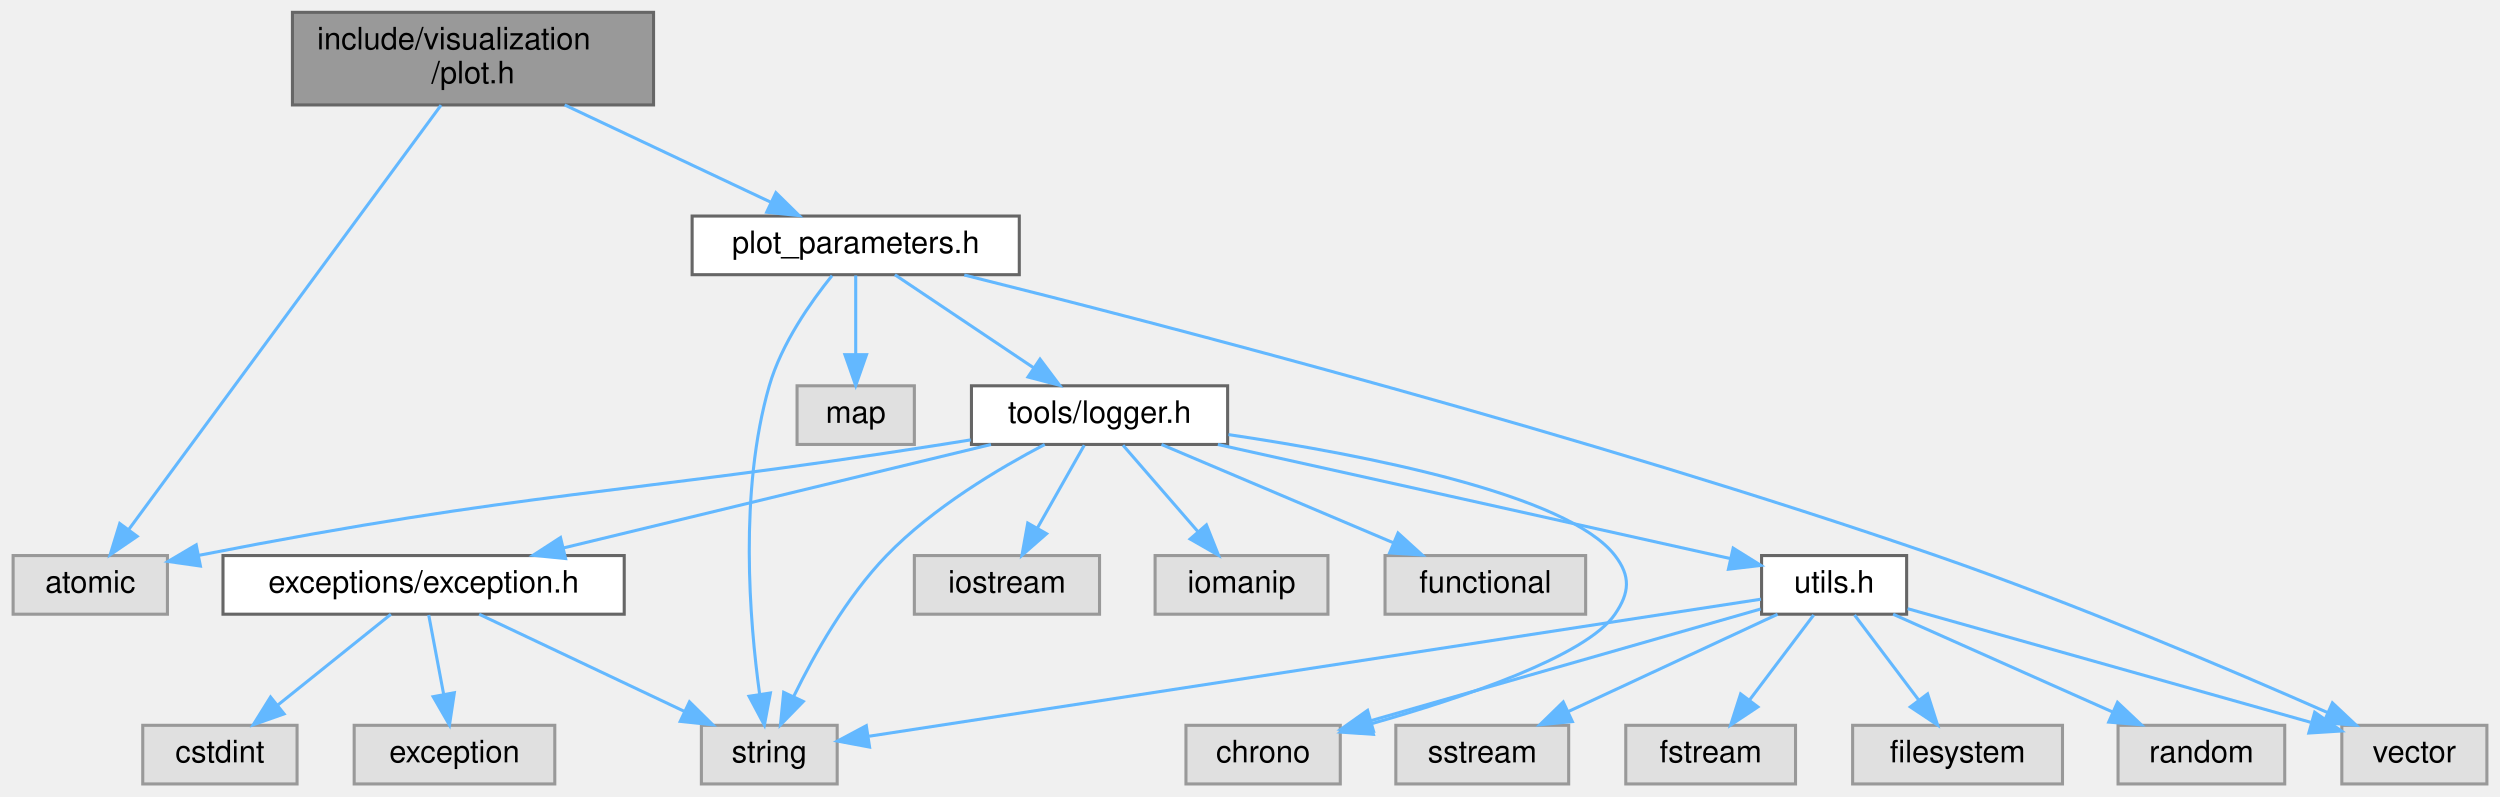
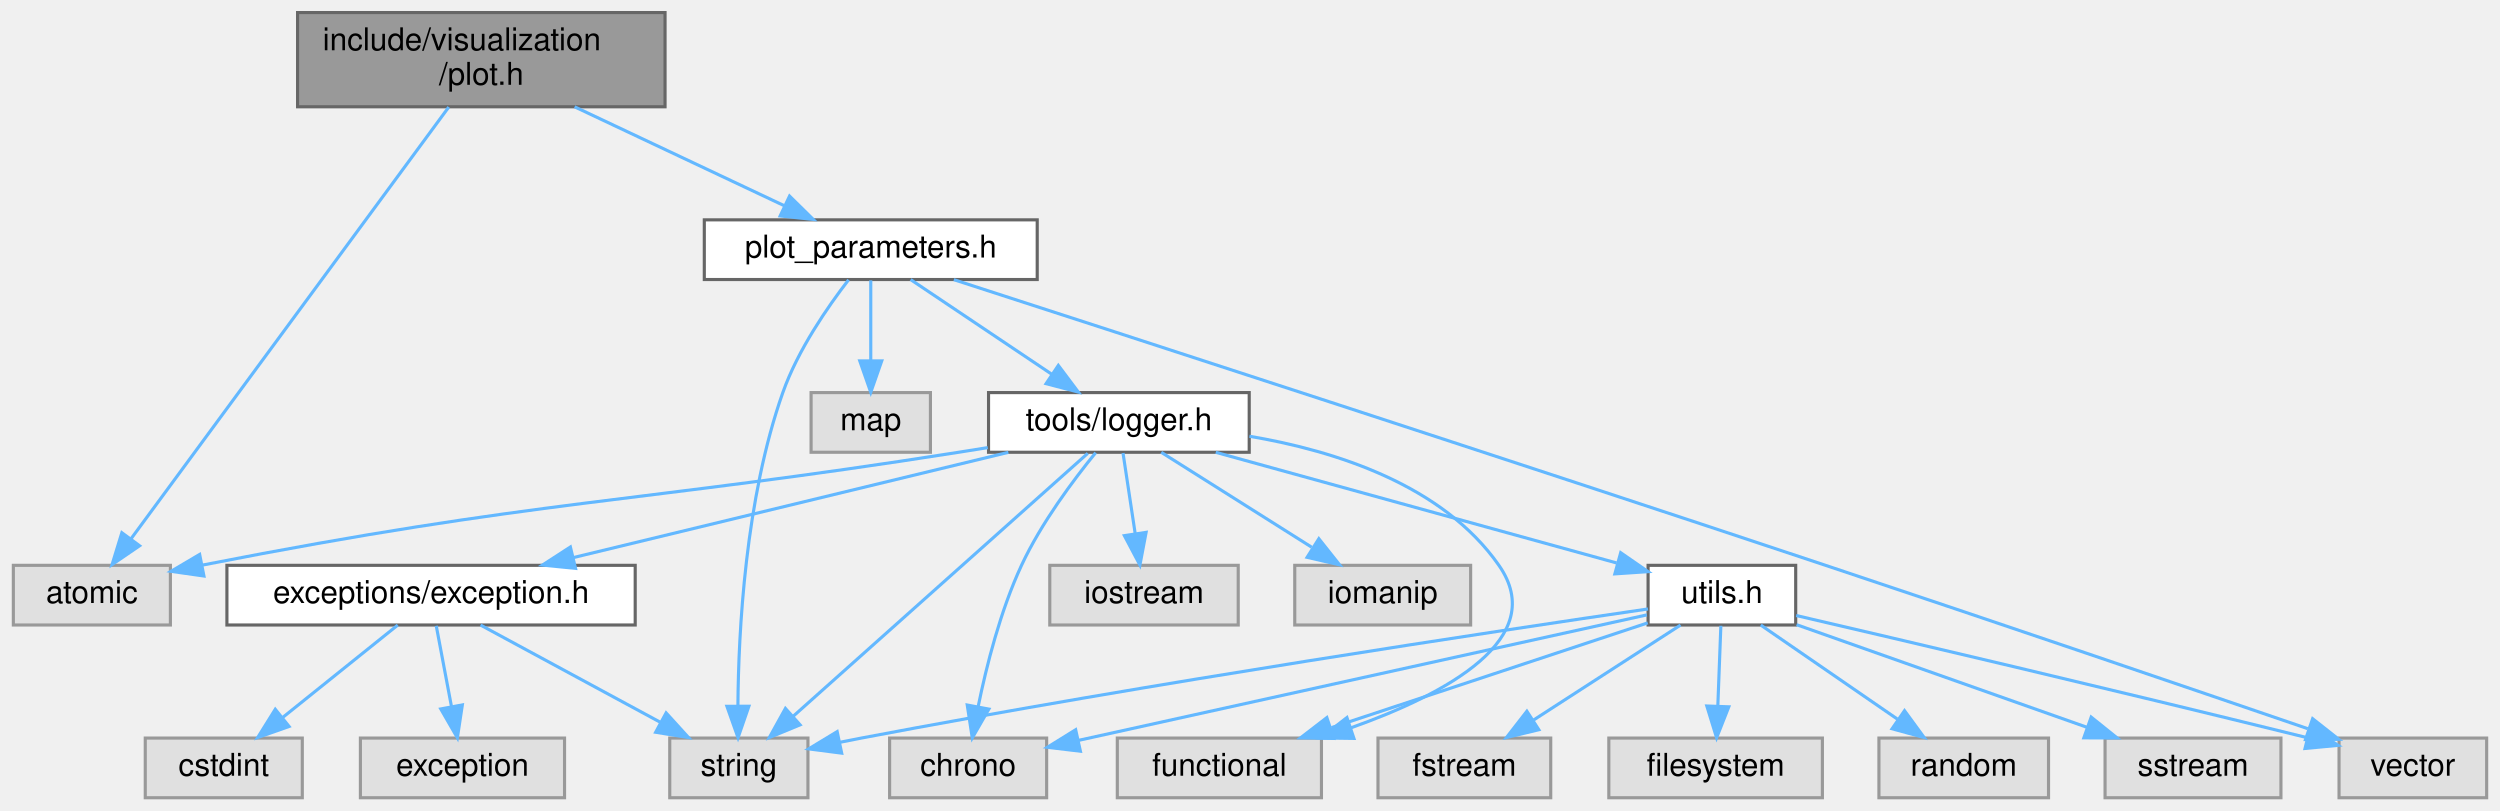
- <svg xmlns="http://www.w3.org/2000/svg" xmlns:xlink="http://www.w3.org/1999/xlink" width="810pt" height="258pt" viewBox="0.00 0.00 809.50 258.00">
+ <svg xmlns="http://www.w3.org/2000/svg" xmlns:xlink="http://www.w3.org/1999/xlink" width="796pt" height="258pt" viewBox="0.00 0.00 795.50 258.00">
  <g id="graph0" class="graph" transform="scale(1 1) rotate(0) translate(4 254)">
    <g id="Node000001" class="node">
      <g id="a_Node000001">
        <a xlink:title=" ">
          <polygon fill="#999999" stroke="#666666" points="207.5,-250 90.5,-250 90.5,-220 207.5,-220 207.5,-250" />
          <text text-anchor="start" x="98.5" y="-238" font-family="Helvetica,sans-Serif" font-size="10.00">include/visualization</text>
          <text text-anchor="middle" x="149" y="-227" font-family="Helvetica,sans-Serif" font-size="10.00">/plot.h</text>
        </a>
      </g>
    </g>
    <g id="Node000002" class="node">
      <g id="a_Node000002">
        <a xlink:title=" ">
          <polygon fill="#e0e0e0" stroke="#999999" points="50,-74 0,-74 0,-55 50,-55 50,-74" />
          <text text-anchor="middle" x="25" y="-62" font-family="Helvetica,sans-Serif" font-size="10.00">atomic</text>
        </a>
      </g>
    </g>
    <g id="edge1_Node000001_Node000002" class="edge">
      <g id="a_edge1_Node000001_Node000002">
        <a xlink:title=" ">
          <path fill="none" stroke="#63b8ff" d="M138.64,-219.92C115.98,-189.12 62.06,-115.85 37.53,-82.53" />
          <polygon fill="#63b8ff" stroke="#63b8ff" points="40.19,-80.23 31.44,-74.25 34.55,-84.38 40.19,-80.23" />
        </a>
      </g>
    </g>
    <g id="Node000003" class="node">
      <g id="a_Node000003">
        <a xlink:href="plot__parameters_8h.html" target="_top" xlink:title=" ">
          <polygon fill="white" stroke="#666666" points="326,-184 220,-184 220,-165 326,-165 326,-184" />
          <text text-anchor="middle" x="273" y="-172" font-family="Helvetica,sans-Serif" font-size="10.00">plot_parameters.h</text>
        </a>
      </g>
    </g>
    <g id="edge2_Node000001_Node000003" class="edge">
      <g id="a_edge2_Node000001_Node000003">
        <a xlink:title=" ">
          <path fill="none" stroke="#63b8ff" d="M178.7,-219.99C199.02,-210.4 225.76,-197.79 245.58,-188.44" />
          <polygon fill="#63b8ff" stroke="#63b8ff" points="247.14,-191.57 254.69,-184.14 244.15,-185.24 247.14,-191.57" />
        </a>
      </g>
    </g>
    <g id="Node000004" class="node">
      <g id="a_Node000004">
        <a xlink:title=" ">
          <polygon fill="#e0e0e0" stroke="#999999" points="292,-129 254,-129 254,-110 292,-110 292,-129" />
          <text text-anchor="middle" x="273" y="-117" font-family="Helvetica,sans-Serif" font-size="10.00">map</text>
        </a>
      </g>
    </g>
    <g id="edge3_Node000003_Node000004" class="edge">
      <g id="a_edge3_Node000003_Node000004">
        <a xlink:title=" ">
          <path fill="none" stroke="#63b8ff" d="M273,-164.75C273,-157.8 273,-147.85 273,-139.13" />
          <polygon fill="#63b8ff" stroke="#63b8ff" points="276.5,-139.09 273,-129.09 269.5,-139.09 276.5,-139.09" />
        </a>
      </g>
    </g>
    <g id="Node000005" class="node">
      <g id="a_Node000005">
        <a xlink:title=" ">
-           <polygon fill="#e0e0e0" stroke="#999999" points="267,-19 223,-19 223,0 267,0 267,-19" />
-           <text text-anchor="middle" x="245" y="-7" font-family="Helvetica,sans-Serif" font-size="10.00">string</text>
+           <polygon fill="#e0e0e0" stroke="#999999" points="253,-19 209,-19 209,0 253,0 253,-19" />
+           <text text-anchor="middle" x="231" y="-7" font-family="Helvetica,sans-Serif" font-size="10.00">string</text>
        </a>
      </g>
    </g>
    <g id="edge4_Node000003_Node000005" class="edge">
      <g id="a_edge4_Node000003_Node000005">
        <a xlink:title=" ">
-           <path fill="none" stroke="#63b8ff" d="M265.33,-164.7C258.48,-156.21 248.95,-142.68 245,-129 235.15,-94.86 238.59,-52.84 241.87,-29.12" />
-           <polygon fill="#63b8ff" stroke="#63b8ff" points="245.36,-29.47 243.41,-19.06 238.44,-28.41 245.36,-29.47" />
+           <path fill="none" stroke="#63b8ff" d="M265.94,-164.91C259.34,-156.36 249.8,-142.6 245,-129 233.08,-95.26 230.87,-53.1 230.7,-29.25" />
+           <polygon fill="#63b8ff" stroke="#63b8ff" points="234.2,-29.14 230.74,-19.12 227.2,-29.11 234.2,-29.14" />
        </a>
      </g>
    </g>
    <g id="Node000006" class="node">
      <g id="a_Node000006">
        <a xlink:title=" ">
-           <polygon fill="#e0e0e0" stroke="#999999" points="801.5,-19 754.5,-19 754.5,0 801.5,0 801.5,-19" />
-           <text text-anchor="middle" x="778" y="-7" font-family="Helvetica,sans-Serif" font-size="10.00">vector</text>
+           <polygon fill="#e0e0e0" stroke="#999999" points="787.5,-19 740.5,-19 740.5,0 787.5,0 787.5,-19" />
+           <text text-anchor="middle" x="764" y="-7" font-family="Helvetica,sans-Serif" font-size="10.00">vector</text>
        </a>
      </g>
    </g>
    <g id="edge5_Node000003_Node000006" class="edge">
      <g id="a_edge5_Node000003_Node000006">
        <a xlink:title=" ">
-           <path fill="none" stroke="#63b8ff" d="M308.18,-164.89C371.71,-149.03 509.56,-113.22 623,-74 668.14,-58.39 719.15,-36.68 749.92,-23.11" />
-           <polygon fill="#63b8ff" stroke="#63b8ff" points="751.45,-26.27 759.17,-19.01 748.61,-19.87 751.45,-26.27" />
+           <path fill="none" stroke="#63b8ff" d="M299.46,-164.95C352.29,-147.85 474.53,-108.16 577,-74 630.81,-56.06 693.17,-34.78 730.56,-21.98" />
+           <polygon fill="#63b8ff" stroke="#63b8ff" points="732.09,-25.16 740.41,-18.6 729.82,-18.53 732.09,-25.16" />
        </a>
      </g>
    </g>
    <g id="Node000007" class="node">
      <g id="a_Node000007">
        <a xlink:href="logger_8h.html" target="_top" xlink:title=" ">
          <polygon fill="white" stroke="#666666" points="393.5,-129 310.5,-129 310.5,-110 393.5,-110 393.5,-129" />
          <text text-anchor="middle" x="352" y="-117" font-family="Helvetica,sans-Serif" font-size="10.00">tools/logger.h</text>
        </a>
      </g>
    </g>
    <g id="edge6_Node000003_Node000007" class="edge">
      <g id="a_edge6_Node000003_Node000007">
        <a xlink:title=" ">
          <path fill="none" stroke="#63b8ff" d="M285.69,-164.98C297.83,-156.84 316.36,-144.41 330.75,-134.76" />
          <polygon fill="#63b8ff" stroke="#63b8ff" points="332.72,-137.65 339.08,-129.17 328.82,-131.84 332.72,-137.65" />
        </a>
      </g>
    </g>
    <g id="edge11_Node000007_Node000002" class="edge">
      <g id="a_edge11_Node000007_Node000002">
        <a xlink:title=" ">
          <path fill="none" stroke="#63b8ff" d="M310.26,-111.48C307.13,-110.97 304.01,-110.48 301,-110 196.74,-93.56 167.36,-95.1 60.12,-74.06" />
          <polygon fill="#63b8ff" stroke="#63b8ff" points="60.68,-70.6 50.19,-72.09 59.32,-77.47 60.68,-70.6" />
        </a>
      </g>
    </g>
    <g id="edge8_Node000007_Node000005" class="edge">
      <g id="a_edge8_Node000007_Node000005">
        <a xlink:title=" ">
-           <path fill="none" stroke="#63b8ff" d="M334.25,-109.99C319.28,-102.17 297.96,-89.47 283,-74 270.05,-60.61 259.57,-42.01 252.93,-28.4" />
-           <polygon fill="#63b8ff" stroke="#63b8ff" points="256.01,-26.72 248.62,-19.14 249.66,-29.68 256.01,-26.72" />
+           <path fill="none" stroke="#63b8ff" d="M342.1,-109.66C321.52,-91.3 273.93,-48.81 248.22,-25.87" />
+           <polygon fill="#63b8ff" stroke="#63b8ff" points="250.49,-23.21 240.7,-19.16 245.83,-28.43 250.49,-23.21" />
        </a>
      </g>
    </g>
    <g id="Node000008" class="node">
      <g id="a_Node000008">
        <a xlink:title=" ">
-           <polygon fill="#e0e0e0" stroke="#999999" points="352,-74 292,-74 292,-55 352,-55 352,-74" />
-           <text text-anchor="middle" x="322" y="-62" font-family="Helvetica,sans-Serif" font-size="10.00">iostream</text>
+           <polygon fill="#e0e0e0" stroke="#999999" points="390,-74 330,-74 330,-55 390,-55 390,-74" />
+           <text text-anchor="middle" x="360" y="-62" font-family="Helvetica,sans-Serif" font-size="10.00">iostream</text>
        </a>
      </g>
    </g>
    <g id="edge7_Node000007_Node000008" class="edge">
      <g id="a_edge7_Node000007_Node000008">
        <a xlink:title=" ">
-           <path fill="none" stroke="#63b8ff" d="M347.05,-109.75C342.94,-102.49 336.97,-91.95 331.9,-82.98" />
-           <polygon fill="#63b8ff" stroke="#63b8ff" points="334.83,-81.07 326.86,-74.09 328.74,-84.52 334.83,-81.07" />
+           <path fill="none" stroke="#63b8ff" d="M353.32,-109.75C354.37,-102.8 355.87,-92.85 357.19,-84.13" />
+           <polygon fill="#63b8ff" stroke="#63b8ff" points="360.67,-84.5 358.7,-74.09 353.75,-83.45 360.67,-84.5" />
        </a>
      </g>
    </g>
    <g id="Node000009" class="node">
      <g id="a_Node000009">
        <a xlink:title=" ">
-           <polygon fill="#e0e0e0" stroke="#999999" points="430,-19 380,-19 380,0 430,0 430,-19" />
-           <text text-anchor="middle" x="405" y="-7" font-family="Helvetica,sans-Serif" font-size="10.00">chrono</text>
+           <polygon fill="#e0e0e0" stroke="#999999" points="329,-19 279,-19 279,0 329,0 329,-19" />
+           <text text-anchor="middle" x="304" y="-7" font-family="Helvetica,sans-Serif" font-size="10.00">chrono</text>
        </a>
      </g>
    </g>
    <g id="edge9_Node000007_Node000009" class="edge">
      <g id="a_edge9_Node000007_Node000009">
        <a xlink:title=" ">
-           <path fill="none" stroke="#63b8ff" d="M393.78,-113.19C438.11,-106.6 503.83,-93.75 519,-74 524.15,-67.3 523.76,-61.97 519,-55 509.71,-41.41 469.89,-27.96 439.91,-19.47" />
-           <polygon fill="#63b8ff" stroke="#63b8ff" points="440.74,-16.07 430.17,-16.79 438.88,-22.82 440.74,-16.07" />
+           <path fill="none" stroke="#63b8ff" d="M344.61,-109.86C337.61,-101.28 327.27,-87.49 321,-74 314.3,-59.59 309.86,-42.07 307.21,-29.09" />
+           <polygon fill="#63b8ff" stroke="#63b8ff" points="310.6,-28.22 305.32,-19.04 303.72,-29.52 310.6,-28.22" />
        </a>
      </g>
    </g>
    <g id="Node000010" class="node">
      <g id="a_Node000010">
        <a xlink:title=" ">
-           <polygon fill="#e0e0e0" stroke="#999999" points="426,-74 370,-74 370,-55 426,-55 426,-74" />
-           <text text-anchor="middle" x="398" y="-62" font-family="Helvetica,sans-Serif" font-size="10.00">iomanip</text>
+           <polygon fill="#e0e0e0" stroke="#999999" points="464,-74 408,-74 408,-55 464,-55 464,-74" />
+           <text text-anchor="middle" x="436" y="-62" font-family="Helvetica,sans-Serif" font-size="10.00">iomanip</text>
        </a>
      </g>
    </g>
    <g id="edge10_Node000007_Node000010" class="edge">
      <g id="a_edge10_Node000007_Node000010">
        <a xlink:title=" ">
-           <path fill="none" stroke="#63b8ff" d="M359.6,-109.75C366.16,-102.18 375.82,-91.05 383.81,-81.84" />
-           <polygon fill="#63b8ff" stroke="#63b8ff" points="386.63,-83.94 390.55,-74.09 381.35,-79.35 386.63,-83.94" />
+           <path fill="none" stroke="#63b8ff" d="M365.5,-109.98C378.4,-101.84 398.1,-89.41 413.4,-79.76" />
+           <polygon fill="#63b8ff" stroke="#63b8ff" points="415.67,-82.47 422.26,-74.17 411.93,-76.55 415.67,-82.47" />
        </a>
      </g>
    </g>
    <g id="Node000011" class="node">
      <g id="a_Node000011">
        <a xlink:title=" ">
-           <polygon fill="#e0e0e0" stroke="#999999" points="509.5,-74 444.5,-74 444.5,-55 509.5,-55 509.5,-74" />
-           <text text-anchor="middle" x="477" y="-62" font-family="Helvetica,sans-Serif" font-size="10.00">functional</text>
+           <polygon fill="#e0e0e0" stroke="#999999" points="416.5,-19 351.5,-19 351.5,0 416.5,0 416.5,-19" />
+           <text text-anchor="middle" x="384" y="-7" font-family="Helvetica,sans-Serif" font-size="10.00">functional</text>
        </a>
      </g>
    </g>
    <g id="edge12_Node000007_Node000011" class="edge">
      <g id="a_edge12_Node000007_Node000011">
        <a xlink:title=" ">
-           <path fill="none" stroke="#63b8ff" d="M372.08,-109.98C392.37,-101.38 423.96,-87.99 447.17,-78.15" />
-           <polygon fill="#63b8ff" stroke="#63b8ff" points="448.71,-81.3 456.55,-74.17 445.98,-74.85 448.71,-81.3" />
+           <path fill="none" stroke="#63b8ff" d="M393.56,-115.1C421.06,-110.44 455.2,-99.52 473,-74 489.22,-50.75 456.23,-33.02 425.92,-22.28" />
+           <polygon fill="#63b8ff" stroke="#63b8ff" points="426.84,-18.89 416.24,-19.04 424.61,-25.53 426.84,-18.89" />
        </a>
      </g>
    </g>
    <g id="Node000012" class="node">
      <g id="a_Node000012">
        <a xlink:href="exception_8h.html" target="_top" xlink:title=" ">
          <polygon fill="white" stroke="#666666" points="198,-74 68,-74 68,-55 198,-55 198,-74" />
          <text text-anchor="middle" x="133" y="-62" font-family="Helvetica,sans-Serif" font-size="10.00">exceptions/exception.h</text>
        </a>
      </g>
    </g>
    <g id="edge13_Node000007_Node000012" class="edge">
      <g id="a_edge13_Node000007_Node000012">
        <a xlink:title=" ">
          <path fill="none" stroke="#63b8ff" d="M316.81,-109.98C279.17,-100.87 219.34,-86.4 178.23,-76.45" />
          <polygon fill="#63b8ff" stroke="#63b8ff" points="179,-73.03 168.46,-74.08 177.36,-79.84 179,-73.03" />
        </a>
      </g>
    </g>
    <g id="Node000015" class="node">
      <g id="a_Node000015">
        <a xlink:href="utils_8h.html" target="_top" xlink:title=" ">
-           <polygon fill="white" stroke="#666666" points="613.5,-74 566.5,-74 566.5,-55 613.5,-55 613.5,-74" />
-           <text text-anchor="middle" x="590" y="-62" font-family="Helvetica,sans-Serif" font-size="10.00">utils.h</text>
+           <polygon fill="white" stroke="#666666" points="567.5,-74 520.5,-74 520.5,-55 567.5,-55 567.5,-74" />
+           <text text-anchor="middle" x="544" y="-62" font-family="Helvetica,sans-Serif" font-size="10.00">utils.h</text>
        </a>
      </g>
    </g>
    <g id="edge17_Node000007_Node000015" class="edge">
      <g id="a_edge17_Node000007_Node000015">
        <a xlink:title=" ">
-           <path fill="none" stroke="#63b8ff" d="M390.34,-109.98C430.61,-101.03 495.76,-86.55 552,-74 553.44,-73.68 554.92,-73.35 556.41,-73.02" />
-           <polygon fill="#63b8ff" stroke="#63b8ff" points="557.29,-76.41 566.28,-70.81 555.76,-69.57 557.29,-76.41" />
+           <path fill="none" stroke="#63b8ff" d="M382.85,-109.98C417.77,-100.34 474.48,-84.69 510.48,-74.75" />
+           <polygon fill="#63b8ff" stroke="#63b8ff" points="511.78,-78.02 520.49,-71.99 509.92,-71.28 511.78,-78.02" />
        </a>
      </g>
    </g>
    <g id="edge16_Node000012_Node000005" class="edge">
      <g id="a_edge16_Node000012_Node000005">
        <a xlink:title=" ">
-           <path fill="none" stroke="#63b8ff" d="M150.99,-54.98C168.93,-46.5 196.72,-33.35 217.43,-23.54" />
-           <polygon fill="#63b8ff" stroke="#63b8ff" points="219.14,-26.61 226.68,-19.17 216.14,-20.28 219.14,-26.61" />
+           <path fill="none" stroke="#63b8ff" d="M148.75,-54.98C164.23,-46.61 188.09,-33.7 206.14,-23.95" />
+           <polygon fill="#63b8ff" stroke="#63b8ff" points="207.84,-27.01 214.97,-19.17 204.51,-20.85 207.84,-27.01" />
        </a>
      </g>
    </g>
    <g id="Node000013" class="node">
      <g id="a_Node000013">
        <a xlink:title=" ">
          <polygon fill="#e0e0e0" stroke="#999999" points="92,-19 42,-19 42,0 92,0 92,-19" />
          <text text-anchor="middle" x="67" y="-7" font-family="Helvetica,sans-Serif" font-size="10.00">cstdint</text>
        </a>
      </g>
    </g>
    <g id="edge14_Node000012_Node000013" class="edge">
      <g id="a_edge14_Node000012_Node000013">
        <a xlink:title=" ">
          <path fill="none" stroke="#63b8ff" d="M122.4,-54.98C112.54,-47.07 97.65,-35.11 85.78,-25.58" />
          <polygon fill="#63b8ff" stroke="#63b8ff" points="87.79,-22.7 77.8,-19.17 83.4,-28.16 87.79,-22.7" />
        </a>
      </g>
    </g>
    <g id="Node000014" class="node">
      <g id="a_Node000014">
        <a xlink:title=" ">
          <polygon fill="#e0e0e0" stroke="#999999" points="175.5,-19 110.5,-19 110.5,0 175.5,0 175.5,-19" />
          <text text-anchor="middle" x="143" y="-7" font-family="Helvetica,sans-Serif" font-size="10.00">exception</text>
        </a>
      </g>
    </g>
    <g id="edge15_Node000012_Node000014" class="edge">
      <g id="a_edge15_Node000012_Node000014">
        <a xlink:title=" ">
          <path fill="none" stroke="#63b8ff" d="M134.65,-54.75C135.96,-47.8 137.84,-37.85 139.48,-29.13" />
          <polygon fill="#63b8ff" stroke="#63b8ff" points="142.96,-29.56 141.38,-19.09 136.09,-28.27 142.96,-29.56" />
        </a>
      </g>
    </g>
    <g id="edge18_Node000015_Node000005" class="edge">
      <g id="a_edge18_Node000015_Node000005">
        <a xlink:title=" ">
-           <path fill="none" stroke="#63b8ff" d="M566.29,-59.86C505.88,-50.58 346.15,-26.04 277.32,-15.46" />
-           <polygon fill="#63b8ff" stroke="#63b8ff" points="277.49,-11.95 267.08,-13.89 276.43,-18.87 277.49,-11.95" />
+           <path fill="none" stroke="#63b8ff" d="M520.47,-60.11C472.98,-53.18 362.32,-36.54 270,-19 267.79,-18.58 265.51,-18.13 263.21,-17.66" />
+           <polygon fill="#63b8ff" stroke="#63b8ff" points="263.74,-14.2 253.23,-15.56 262.3,-21.05 263.74,-14.2" />
        </a>
      </g>
    </g>
    <g id="edge19_Node000015_Node000006" class="edge">
      <g id="a_edge19_Node000015_Node000006">
        <a xlink:title=" ">
-           <path fill="none" stroke="#63b8ff" d="M613.81,-56.79C646.87,-47.47 706.82,-30.57 744.41,-19.97" />
-           <polygon fill="#63b8ff" stroke="#63b8ff" points="745.71,-23.24 754.38,-17.16 743.81,-16.5 745.71,-23.24" />
+           <path fill="none" stroke="#63b8ff" d="M567.65,-58.02C601.43,-50.16 665.69,-35.09 730.28,-19.14" />
+           <polygon fill="#63b8ff" stroke="#63b8ff" points="731.35,-22.48 740.22,-16.68 729.67,-15.69 731.35,-22.48" />
        </a>
      </g>
    </g>
    <g id="edge23_Node000015_Node000009" class="edge">
      <g id="a_edge23_Node000015_Node000009">
        <a xlink:title=" ">
-           <path fill="none" stroke="#63b8ff" d="M566.19,-56.68C534.17,-47.51 476.98,-31.12 440.04,-20.54" />
-           <polygon fill="#63b8ff" stroke="#63b8ff" points="440.77,-17.11 430.19,-17.72 438.84,-23.84 440.77,-17.11" />
+           <path fill="none" stroke="#63b8ff" d="M520.11,-58.22C477.6,-48.84 388.67,-29.2 339.17,-18.27" />
+           <polygon fill="#63b8ff" stroke="#63b8ff" points="339.75,-14.81 329.23,-16.07 338.24,-21.65 339.75,-14.81" />
+         </a>
+       </g>
+     </g>
+     <g id="edge25_Node000015_Node000011" class="edge">
+       <g id="a_edge25_Node000015_Node000011">
+         <a xlink:title=" ">
+           <path fill="none" stroke="#63b8ff" d="M520.39,-55.68C493.84,-46.88 450.42,-32.5 419.71,-22.33" />
+           <polygon fill="#63b8ff" stroke="#63b8ff" points="420.42,-18.88 409.83,-19.06 418.22,-25.52 420.42,-18.88" />
        </a>
      </g>
    </g>
    <g id="Node000016" class="node">
      <g id="a_Node000016">
        <a xlink:title=" ">
-           <polygon fill="#e0e0e0" stroke="#999999" points="736,-19 682,-19 682,0 736,0 736,-19" />
-           <text text-anchor="middle" x="709" y="-7" font-family="Helvetica,sans-Serif" font-size="10.00">random</text>
+           <polygon fill="#e0e0e0" stroke="#999999" points="648,-19 594,-19 594,0 648,0 648,-19" />
+           <text text-anchor="middle" x="621" y="-7" font-family="Helvetica,sans-Serif" font-size="10.00">random</text>
        </a>
      </g>
    </g>
    <g id="edge20_Node000015_Node000016" class="edge">
      <g id="a_edge20_Node000015_Node000016">
        <a xlink:title=" ">
-           <path fill="none" stroke="#63b8ff" d="M609.12,-54.98C628.35,-46.42 658.23,-33.11 680.31,-23.28" />
-           <polygon fill="#63b8ff" stroke="#63b8ff" points="681.82,-26.44 689.53,-19.17 678.97,-20.04 681.82,-26.44" />
+           <path fill="none" stroke="#63b8ff" d="M556.37,-54.98C568.09,-46.92 585.92,-34.65 599.89,-25.03" />
+           <polygon fill="#63b8ff" stroke="#63b8ff" points="602.15,-27.72 608.4,-19.17 598.18,-21.96 602.15,-27.72" />
        </a>
      </g>
    </g>
    <g id="Node000017" class="node">
      <g id="a_Node000017">
        <a xlink:title=" ">
-           <polygon fill="#e0e0e0" stroke="#999999" points="504,-19 448,-19 448,0 504,0 504,-19" />
-           <text text-anchor="middle" x="476" y="-7" font-family="Helvetica,sans-Serif" font-size="10.00">sstream</text>
+           <polygon fill="#e0e0e0" stroke="#999999" points="722,-19 666,-19 666,0 722,0 722,-19" />
+           <text text-anchor="middle" x="694" y="-7" font-family="Helvetica,sans-Serif" font-size="10.00">sstream</text>
        </a>
      </g>
    </g>
    <g id="edge21_Node000015_Node000017" class="edge">
      <g id="a_edge21_Node000015_Node000017">
        <a xlink:title=" ">
-           <path fill="none" stroke="#63b8ff" d="M571.68,-54.98C553.34,-46.46 524.89,-33.23 503.77,-23.41" />
-           <polygon fill="#63b8ff" stroke="#63b8ff" points="505.19,-20.21 494.65,-19.17 502.24,-26.56 505.19,-20.21" />
+           <path fill="none" stroke="#63b8ff" d="M567.77,-55.1C592.74,-46.28 632.24,-32.32 660.4,-22.37" />
+           <polygon fill="#63b8ff" stroke="#63b8ff" points="661.58,-25.67 669.85,-19.03 659.25,-19.07 661.58,-25.67" />
        </a>
      </g>
    </g>
    <g id="Node000018" class="node">
      <g id="a_Node000018">
        <a xlink:title=" ">
-           <polygon fill="#e0e0e0" stroke="#999999" points="577.5,-19 522.5,-19 522.5,0 577.5,0 577.5,-19" />
-           <text text-anchor="middle" x="550" y="-7" font-family="Helvetica,sans-Serif" font-size="10.00">fstream</text>
+           <polygon fill="#e0e0e0" stroke="#999999" points="489.5,-19 434.5,-19 434.5,0 489.5,0 489.5,-19" />
+           <text text-anchor="middle" x="462" y="-7" font-family="Helvetica,sans-Serif" font-size="10.00">fstream</text>
        </a>
      </g>
    </g>
    <g id="edge22_Node000015_Node000018" class="edge">
      <g id="a_edge22_Node000015_Node000018">
        <a xlink:title=" ">
-           <path fill="none" stroke="#63b8ff" d="M583.39,-54.75C577.74,-47.26 569.46,-36.28 562.55,-27.13" />
-           <polygon fill="#63b8ff" stroke="#63b8ff" points="565.3,-24.96 556.48,-19.09 559.71,-29.18 565.3,-24.96" />
+           <path fill="none" stroke="#63b8ff" d="M530.83,-54.98C518.23,-46.84 499,-34.41 484.06,-24.76" />
+           <polygon fill="#63b8ff" stroke="#63b8ff" points="485.71,-21.66 475.41,-19.17 481.91,-27.54 485.71,-21.66" />
        </a>
      </g>
    </g>
    <g id="Node000019" class="node">
      <g id="a_Node000019">
        <a xlink:title=" ">
-           <polygon fill="#e0e0e0" stroke="#999999" points="664,-19 596,-19 596,0 664,0 664,-19" />
-           <text text-anchor="middle" x="630" y="-7" font-family="Helvetica,sans-Serif" font-size="10.00">filesystem</text>
+           <polygon fill="#e0e0e0" stroke="#999999" points="576,-19 508,-19 508,0 576,0 576,-19" />
+           <text text-anchor="middle" x="542" y="-7" font-family="Helvetica,sans-Serif" font-size="10.00">filesystem</text>
        </a>
      </g>
    </g>
    <g id="edge24_Node000015_Node000019" class="edge">
      <g id="a_edge24_Node000015_Node000019">
        <a xlink:title=" ">
-           <path fill="none" stroke="#63b8ff" d="M596.61,-54.75C602.26,-47.26 610.54,-36.28 617.45,-27.13" />
-           <polygon fill="#63b8ff" stroke="#63b8ff" points="620.29,-29.18 623.52,-19.09 614.7,-24.96 620.29,-29.18" />
+           <path fill="none" stroke="#63b8ff" d="M543.67,-54.75C543.41,-47.8 543.03,-37.85 542.7,-29.13" />
+           <polygon fill="#63b8ff" stroke="#63b8ff" points="546.2,-28.95 542.32,-19.09 539.2,-29.21 546.2,-28.95" />
        </a>
      </g>
    </g>
  </g>
</svg>
